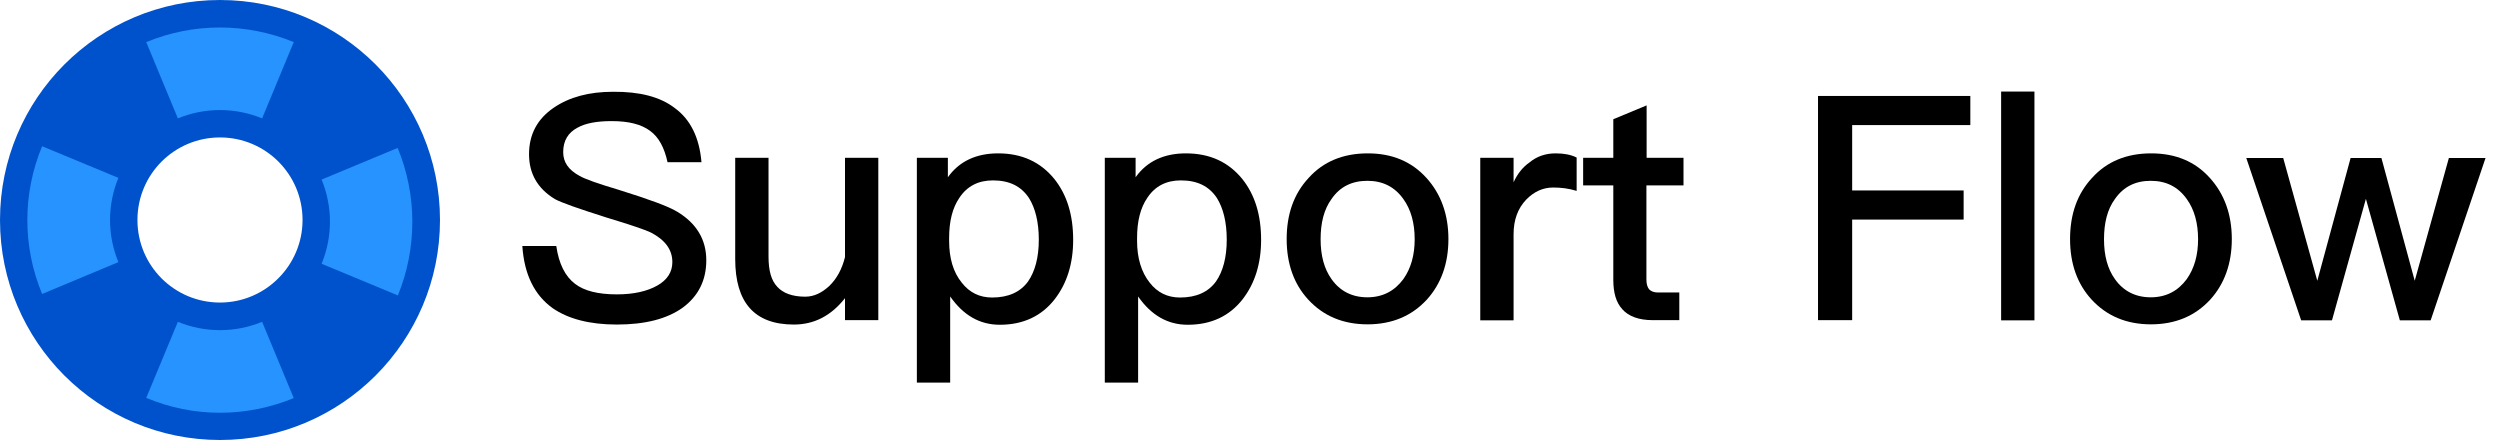
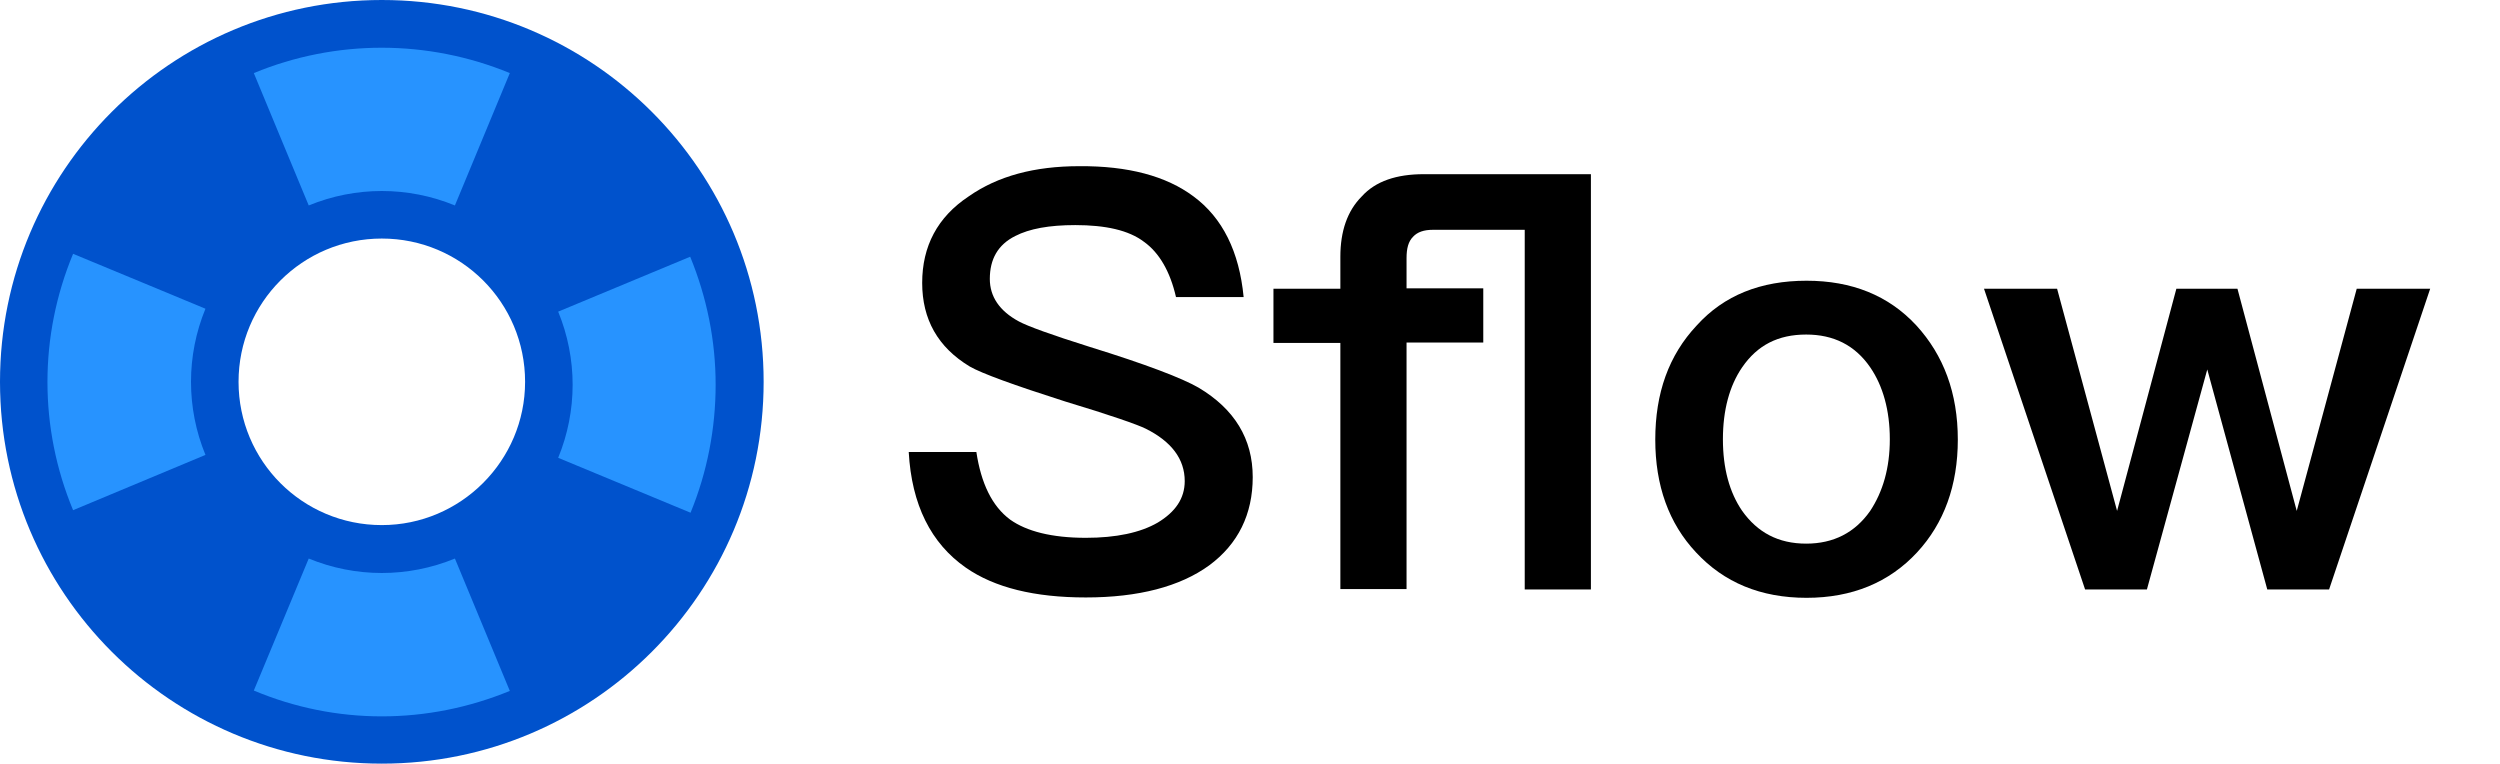
- <svg xmlns="http://www.w3.org/2000/svg" version="1.1" id="layer_1" x="0px" y="0px" viewBox="0 0 1193.2 210" style="enable-background:new 0 0 1193.2 210;" xml:space="preserve">
+ <svg xmlns="http://www.w3.org/2000/svg" version="1.1" id="layer_1" x="0px" y="0px" viewBox="0 0 687.5 210" style="enable-background:new 0 0 687.5 210;" xml:space="preserve">
  <style type="text/css">
	.st0{fill:#0052CC;}
	.st1{fill:#2793FF;}
</style>
-   <path class="st0" d="M105,0C47,0,0,47,0,105s47,105,105,105s105-47,105-105S163,0,105,0z M105,144.4c-21.8,0-39.4-17.6-39.4-39.4  S83.2,65.6,105,65.6s39.4,17.6,39.4,39.4c0,0,0,0,0,0C144.4,126.7,126.7,144.4,105,144.4z" />
+   <path class="st0" d="M105,0C47,0,0,47,0,105s47,105,105,105s105-47,105-105S163,0,105,0z M105,144.4c-21.8,0-39.4-17.6-39.4-39.4  S83.2,65.6,105,65.6s39.4,17.6,39.4,39.4l0,0C144.4,126.7,126.7,144.4,105,144.4z" />
  <path class="st1" d="M189.9,141L189.9,141l-36.4-15.1c5.3-12.9,5.3-27.3,0-40.2l25-10.4l11.3-4.7c4.6,11.2,7,23.1,7,35.2  C196.8,117.8,194.5,129.8,189.9,141z" />
  <path class="st1" d="M140.2,20.1L140.2,20.1l-15.1,36.4c-12.9-5.3-27.3-5.3-40.2,0l-7.1-17.1l-8-19.3  C92.3,10.8,117.6,10.8,140.2,20.1L140.2,20.1z" />
  <path class="st1" d="M20.1,69.8l19.3,8l17.1,7.1c-5.3,12.9-5.3,27.3,0,40.2l-36.4,15.2C10.7,117.7,10.7,92.4,20.1,69.8L20.1,69.8z" />
  <path class="st1" d="M69.8,189.9l4.7-11.3l10.4-25c12.9,5.3,27.3,5.3,40.2,0l15.1,36.4l0,0c-11.2,4.6-23.1,7-35.2,7  C92.9,197,81,194.6,69.8,189.9z" />
  <g>
-     <path d="M322.1,51.6c7.5,5.5,11.7,14.1,12.7,25.8h-16.2c-1.5-6.9-4.2-12-8.4-15c-4.2-3.1-10.2-4.6-18.3-4.6c-7,0-12.4,1-16.2,3.1   c-4.6,2.4-6.9,6.3-6.9,11.7c0,4.8,2.5,8.5,7.9,11.4c2.4,1.4,8.5,3.6,18.6,6.6c14.4,4.5,23.8,7.9,28,10.5   c9.1,5.5,13.8,13.2,13.8,23.1c0,9.6-3.8,17.1-11.2,22.6c-7.5,5.4-18,8.1-31.5,8.1c-13,0-23.2-2.7-30.6-7.8   c-8.8-6.3-13.6-16.2-14.5-29.7h16.2c1.2,8.4,4.2,14.5,9,18.1c4.3,3.3,10.9,5,19.9,5c8.1,0,14.5-1.5,19.3-4.2s7.2-6.5,7.2-11.2   c0-6-3.5-10.6-10.2-14.1c-2.4-1.2-9.4-3.6-21.3-7.2c-13.2-4.2-21.3-7-24.6-8.8c-8.2-5-12.3-12.1-12.3-21.4   c0-9.4,3.9-16.8,11.8-22.2c7.5-5.1,16.9-7.6,28.3-7.6C305.3,43.7,315.1,46.2,322.1,51.6z" />
-     <path d="M366.8,75.3v47.2c0,6.6,1.3,11.4,4.2,14.4c2.7,3,7.2,4.7,13.3,4.7c4.2,0,7.9-1.8,11.5-5.1c3.6-3.5,6.1-8.1,7.5-13.8V75.3   h15.9v77.5h-15.9v-10.5c-6.6,8.4-14.7,12.6-24.4,12.6c-18.8,0-28-10.5-28-31.3V75.3H366.8z" />
-     <path d="M503.2,85.4c6,7.5,9,17.1,9,29.1c0,11.4-3,20.8-8.8,28.3c-6.3,8.1-15.1,12.2-26.2,12.2c-9.6,0-17.4-4.5-23.7-13.5v41.1   h-15.9V75.3h14.8v9.3c5.4-7.6,13.5-11.4,24-11.4C487.7,73.2,496.6,77.3,503.2,85.4z M457.9,94.4c-3.3,4.8-4.9,11.2-4.9,19.2v1.3   c0,8.2,1.9,15,6.1,20.1c3.6,4.6,8.4,7,14.4,7c7.8,0,13.5-2.6,17.2-7.7c3.3-4.8,5.1-11.4,5.1-19.9c0-8.5-1.7-15.1-4.7-19.9   c-3.8-5.7-9.4-8.4-17.2-8.4C467,86.1,461.6,88.8,457.9,94.4z" />
-     <path d="M592.9,85.4c6,7.5,9,17.1,9,29.1c0,11.4-3,20.8-8.8,28.3c-6.3,8.1-15.1,12.2-26.2,12.2c-9.6,0-17.4-4.5-23.7-13.5v41.1   h-15.9V75.3H542v9.3c5.4-7.6,13.5-11.4,24-11.4C577.4,73.2,586.3,77.3,592.9,85.4z M547.6,94.4c-3.3,4.8-4.9,11.2-4.9,19.2v1.3   c0,8.2,2,15,6.1,20.1c3.6,4.6,8.4,7,14.4,7c7.8,0,13.5-2.6,17.2-7.7c3.3-4.8,5.1-11.4,5.1-19.9c0-8.5-1.7-15.1-4.7-19.9   c-3.8-5.7-9.4-8.4-17.2-8.4C556.7,86.1,551.3,88.8,547.6,94.4z" />
-     <path d="M680.8,84.9c6.9,7.6,10.5,17.4,10.5,29.2c0,11.7-3.5,21.4-10.3,28.9c-7.2,7.8-16.6,11.8-28.3,11.8s-21.1-4-28.3-11.8   c-6.9-7.5-10.3-17.2-10.3-28.9c0-11.8,3.4-21.6,10.5-29.2c7-7.8,16.5-11.7,28.2-11.7S673.7,77.1,680.8,84.9z M635.5,95   c-3.6,4.9-5.2,11.4-5.2,19.2s1.7,14.1,5.2,19c4,5.7,9.8,8.7,17.1,8.7s13-3,17.2-8.7c3.6-5.1,5.4-11.4,5.4-19   c0-7.8-1.8-14.2-5.4-19.2c-4.2-5.9-9.9-8.7-17.2-8.7S639.5,89.1,635.5,95z" />
-     <path d="M752.5,75.2v15.9c-3.9-1.2-7.6-1.6-11.2-1.6c-4.8,0-9.1,1.9-12.9,5.8c-4,4.2-6,9.7-6,16.5v41.1h-15.9V75.3h15.9V87   c1.9-4.2,4.5-7.3,7.5-9.4c3.6-3,7.8-4.4,12.6-4.4C746.3,73.2,749.8,73.8,752.5,75.2z" />
-     <path d="M785.8,75.3h17.7v13.2h-17.7v45c0,2.1,0.5,3.6,1.3,4.6c0.9,0.9,2.2,1.5,4.2,1.5h10.2v13.2h-12.7c-6.6,0-11.5-1.8-14.5-5.2   c-3-3.3-4.3-7.9-4.3-14.1v-45h-14.4V75.3h14.4V56.9l15.9-6.6V75.3z" />
-     <path d="M940.4,45.8v13.9H884v31.2h53.2v13.9H884v48h-16.3V45.8H940.4z" />
-     <path d="M971,43.7v109.2h-15.9V43.7H971z" />
-     <path d="M1054.7,84.9c6.9,7.6,10.5,17.4,10.5,29.2c0,11.7-3.5,21.4-10.3,28.9c-7.2,7.8-16.6,11.8-28.3,11.8s-21.1-4-28.3-11.8   c-6.9-7.5-10.3-17.2-10.3-28.9c0-11.8,3.4-21.6,10.5-29.2c7-7.8,16.5-11.7,28.2-11.7S1047.7,77.1,1054.7,84.9z M1009.4,95   c-3.6,4.9-5.2,11.4-5.2,19.2s1.7,14.1,5.2,19c4,5.7,9.8,8.7,17.1,8.7s13-3,17.2-8.7c3.6-5.1,5.4-11.4,5.4-19   c0-7.8-1.8-14.2-5.4-19.2c-4.2-5.9-9.9-8.7-17.2-8.7S1013.5,89.1,1009.4,95z" />
-     <path d="M1089.7,75.3L1106,134l15.9-58.6h14.7l15.9,58.6l16.3-58.6h17.5l-26.2,77.5h-14.7l-16.2-58l-16.2,58h-14.7l-26.2-77.5   H1089.7z" />
+     <path d="M328.2,54c8,5.9,12.6,15.2,13.8,27.7h-18.6c-1.6-7-4.6-12.2-8.8-15.2c-4.2-3.2-10.6-4.6-18.9-4.6c-7.2,0-12.6,1-16.5,3   c-4.8,2.4-7,6.4-7,11.8c0,4.8,2.6,8.8,8,11.7c2.4,1.3,9,3.7,19.5,7c15.5,4.8,25.4,8.6,29.9,11.2c9.9,5.9,14.9,14.1,14.9,24.6   c0,10.2-4,18.4-12,24.3c-8,5.8-19.4,8.8-33.9,8.8c-14.1,0-25.1-2.7-33-8.2c-9.6-6.7-14.9-17.3-15.7-31.8h18.6   c1.3,8.6,4.3,14.9,9.3,18.6c4.5,3.2,11.4,5,20.8,5c8.3,0,15-1.4,19.8-4.2c4.8-2.9,7.4-6.6,7.4-11.4c0-6.1-3.7-10.9-10.7-14.4   c-2.2-1.1-9.6-3.7-22.2-7.5c-14.1-4.5-22.9-7.7-26.2-9.6c-8.8-5.3-13.1-13-13.1-23c0-10.1,4.2-18.1,12.8-23.8   c8-5.6,18.1-8.3,30.4-8.3C310.2,45.6,320.7,48.4,328.2,54z" />
+     <path d="M437.5,47.9v114.2h-18.2V63.2H394c-2.4,0-4.2,0.6-5.4,1.9c-1.3,1.3-1.8,3.2-1.8,5.9v8.3h21.1v14.9h-21.1v67.8h-18.2V94.3   h-18.4V79.4h18.4v-8.8c0-7,1.9-12.6,5.9-16.6c3.8-4.2,9.6-6.1,17-6.1H437.5z" />
+     <path d="M527,89.5c7.5,8.2,11.4,18.6,11.4,31.4c0,12.6-3.8,23-11.2,31c-7.7,8.3-17.9,12.5-30.4,12.5c-12.6,0-22.7-4.2-30.4-12.5   c-7.5-8-11.2-18.4-11.2-31c0-12.8,3.7-23.2,11.4-31.4c7.5-8.3,17.6-12.3,30.2-12.3C509.2,77.2,519.3,81.2,527,89.5z M479.1,101   c-3.5,5.1-5.3,11.8-5.3,19.8s1.8,14.6,5.3,19.7c4.2,5.9,9.9,9,17.6,9c7.5,0,13.4-3,17.6-9c3.5-5.3,5.4-11.8,5.4-19.7   c0-8-1.9-14.7-5.4-19.8c-4.2-6.1-10.1-9-17.6-9C489,92,483.3,94.9,479.1,101z" />
+     <path d="M565.7,79.4l16.5,61.1l16.3-61.1h16.8l16.3,61.1l16.5-61.1h20.2l-27.8,82.7h-17L607,101.6l-16.6,60.5h-17l-27.8-82.7H565.7   z" />
  </g>
</svg>
